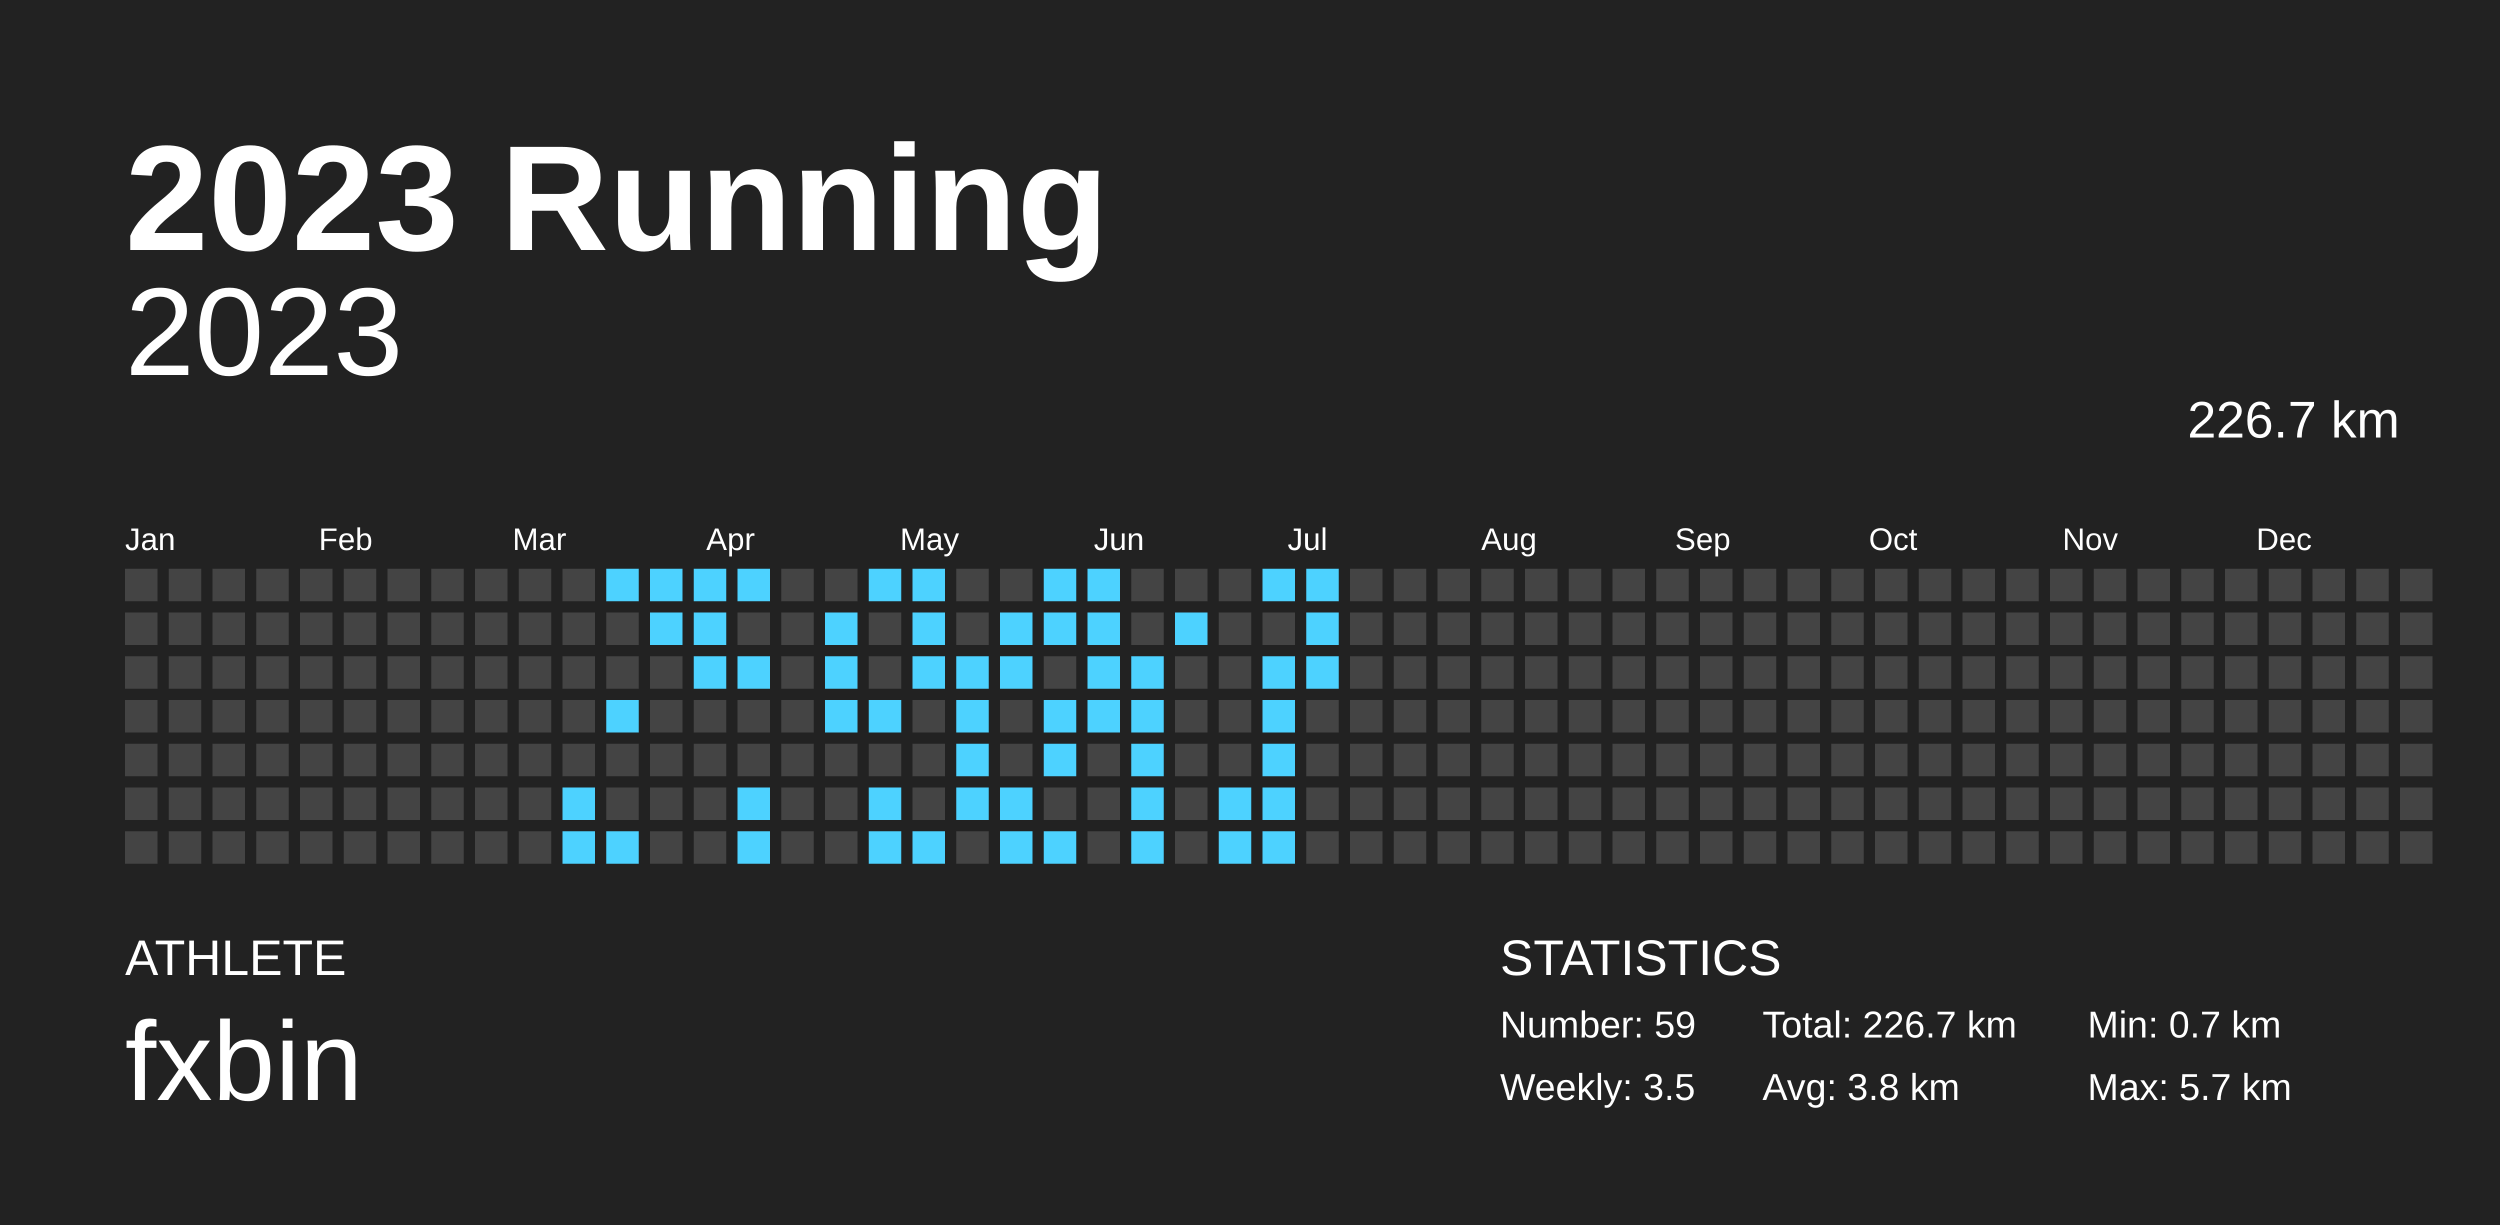
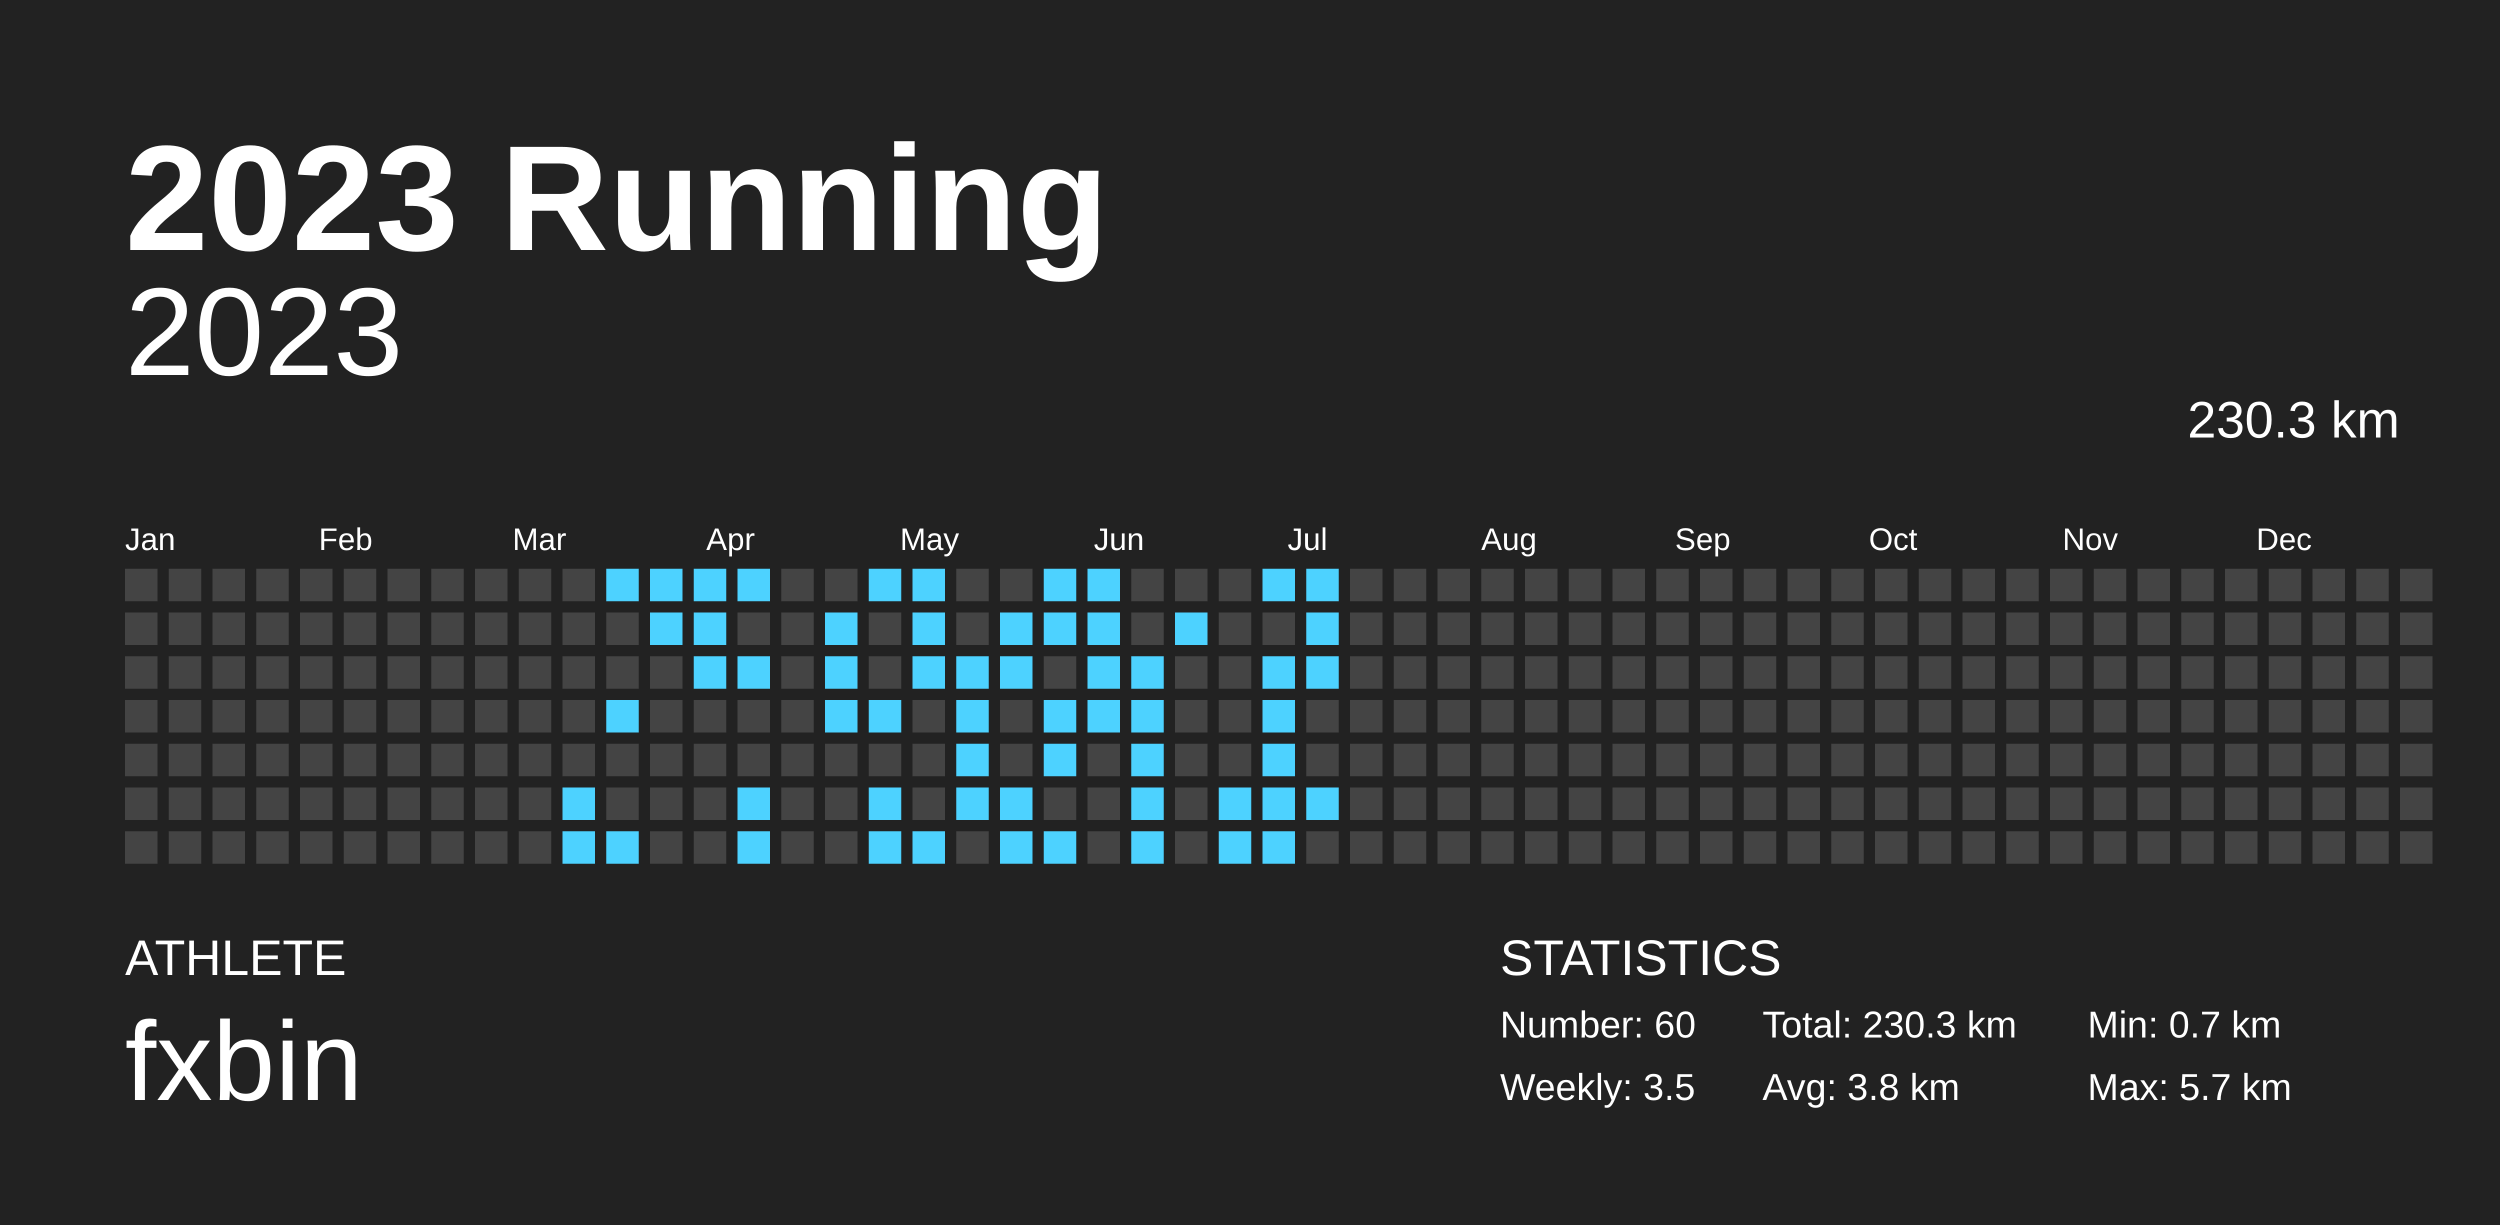
<svg xmlns="http://www.w3.org/2000/svg" baseProfile="full" height="98mm" version="1.1" viewBox="0,0,200,98" width="200mm">
  <defs />
  <rect fill="#222222" height="98" width="200" x="0" y="0" />
  <text fill="#FFFFFF" style="font-size:12px; font-family:Arial; font-weight:bold;" x="10" y="20">2023 Running</text>
  <text fill="#FFFFFF" style="font-size:4px; font-family:Arial" x="10" y="78">ATHLETE</text>
  <text fill="#FFFFFF" style="font-size:9px; font-family:Arial" x="10" y="88">fxbin</text>
  <text fill="#FFFFFF" style="font-size:4px; font-family:Arial" x="120" y="78">STATISTICS</text>
-   <text fill="#FFFFFF" style="font-size:3px; font-family:Arial" x="120" y="83">Number: 59</text>
+   <text fill="#FFFFFF" style="font-size:3px; font-family:Arial" x="120" y="83">Number: 60</text>
  <text fill="#FFFFFF" style="font-size:3px; font-family:Arial" x="120" y="88">Weekly: 3.5</text>
-   <text fill="#FFFFFF" style="font-size:3px; font-family:Arial" x="141" y="83">Total: 226.7 km</text>
+   <text fill="#FFFFFF" style="font-size:3px; font-family:Arial" x="141" y="83">Total: 230.3 km</text>
  <text fill="#FFFFFF" style="font-size:3px; font-family:Arial" x="141" y="88">Avg: 3.8 km</text>
  <text fill="#FFFFFF" style="font-size:3px; font-family:Arial" x="167" y="83">Min: 0.7 km</text>
  <text fill="#FFFFFF" style="font-size:3px; font-family:Arial" x="167" y="88">Max: 5.7 km</text>
  <text alignment-baseline="hanging" fill="#FFFFFF" style="font-size:10.0px; font-family:Arial;" x="10" y="30">2023</text>
-   <text alignment-baseline="hanging" fill="#FFFFFF" style="font-size:4.125px; font-family:Arial;" x="175" y="35">226.7 km</text>
+   <text alignment-baseline="hanging" fill="#FFFFFF" style="font-size:4.125px; font-family:Arial;" x="175" y="35">230.3 km</text>
  <text fill="#FFFFFF" style="font-size:2.5px; font-family:Arial" x="10.0" y="44">Jan</text>
  <text fill="#FFFFFF" style="font-size:2.5px; font-family:Arial" x="25.5" y="44">Feb</text>
  <text fill="#FFFFFF" style="font-size:2.5px; font-family:Arial" x="41.0" y="44">Mar</text>
  <text fill="#FFFFFF" style="font-size:2.5px; font-family:Arial" x="56.5" y="44">Apr</text>
  <text fill="#FFFFFF" style="font-size:2.5px; font-family:Arial" x="72.0" y="44">May</text>
  <text fill="#FFFFFF" style="font-size:2.5px; font-family:Arial" x="87.5" y="44">Jun</text>
  <text fill="#FFFFFF" style="font-size:2.5px; font-family:Arial" x="103.0" y="44">Jul</text>
  <text fill="#FFFFFF" style="font-size:2.5px; font-family:Arial" x="118.5" y="44">Aug</text>
  <text fill="#FFFFFF" style="font-size:2.5px; font-family:Arial" x="134.0" y="44">Sep</text>
  <text fill="#FFFFFF" style="font-size:2.5px; font-family:Arial" x="149.5" y="44">Oct</text>
  <text fill="#FFFFFF" style="font-size:2.5px; font-family:Arial" x="165.0" y="44">Nov</text>
  <text fill="#FFFFFF" style="font-size:2.5px; font-family:Arial" x="180.5" y="44">Dec</text>
  <rect fill="#444444" height="2.6" width="2.6" x="10.0" y="45.5" />
  <rect fill="#444444" height="2.6" width="2.6" x="10.0" y="49.0" />
  <rect fill="#444444" height="2.6" width="2.6" x="10.0" y="52.5" />
  <rect fill="#444444" height="2.6" width="2.6" x="10.0" y="56.0" />
  <rect fill="#444444" height="2.6" width="2.6" x="10.0" y="59.5" />
  <rect fill="#444444" height="2.6" width="2.6" x="10.0" y="63.0" />
  <rect fill="#444444" height="2.6" width="2.6" x="10.0" y="66.5" />
  <rect fill="#444444" height="2.6" width="2.6" x="13.5" y="45.5" />
  <rect fill="#444444" height="2.6" width="2.6" x="13.5" y="49.0" />
  <rect fill="#444444" height="2.6" width="2.6" x="13.5" y="52.5" />
  <rect fill="#444444" height="2.6" width="2.6" x="13.5" y="56.0" />
  <rect fill="#444444" height="2.6" width="2.6" x="13.5" y="59.5" />
  <rect fill="#444444" height="2.6" width="2.6" x="13.5" y="63.0" />
  <rect fill="#444444" height="2.6" width="2.6" x="13.5" y="66.5" />
  <rect fill="#444444" height="2.6" width="2.6" x="17.0" y="45.5" />
  <rect fill="#444444" height="2.6" width="2.6" x="17.0" y="49.0" />
  <rect fill="#444444" height="2.6" width="2.6" x="17.0" y="52.5" />
  <rect fill="#444444" height="2.6" width="2.6" x="17.0" y="56.0" />
  <rect fill="#444444" height="2.6" width="2.6" x="17.0" y="59.5" />
  <rect fill="#444444" height="2.6" width="2.6" x="17.0" y="63.0" />
  <rect fill="#444444" height="2.6" width="2.6" x="17.0" y="66.5" />
  <rect fill="#444444" height="2.6" width="2.6" x="20.5" y="45.5" />
  <rect fill="#444444" height="2.6" width="2.6" x="20.5" y="49.0" />
  <rect fill="#444444" height="2.6" width="2.6" x="20.5" y="52.5" />
  <rect fill="#444444" height="2.6" width="2.6" x="20.5" y="56.0" />
  <rect fill="#444444" height="2.6" width="2.6" x="20.5" y="59.5" />
  <rect fill="#444444" height="2.6" width="2.6" x="20.5" y="63.0" />
  <rect fill="#444444" height="2.6" width="2.6" x="20.5" y="66.5" />
  <rect fill="#444444" height="2.6" width="2.6" x="24.0" y="45.5" />
  <rect fill="#444444" height="2.6" width="2.6" x="24.0" y="49.0" />
  <rect fill="#444444" height="2.6" width="2.6" x="24.0" y="52.5" />
  <rect fill="#444444" height="2.6" width="2.6" x="24.0" y="56.0" />
  <rect fill="#444444" height="2.6" width="2.6" x="24.0" y="59.5" />
  <rect fill="#444444" height="2.6" width="2.6" x="24.0" y="63.0" />
  <rect fill="#444444" height="2.6" width="2.6" x="24.0" y="66.5" />
  <rect fill="#444444" height="2.6" width="2.6" x="27.5" y="45.5" />
  <rect fill="#444444" height="2.6" width="2.6" x="27.5" y="49.0" />
  <rect fill="#444444" height="2.6" width="2.6" x="27.5" y="52.5" />
  <rect fill="#444444" height="2.6" width="2.6" x="27.5" y="56.0" />
  <rect fill="#444444" height="2.6" width="2.6" x="27.5" y="59.5" />
  <rect fill="#444444" height="2.6" width="2.6" x="27.5" y="63.0" />
  <rect fill="#444444" height="2.6" width="2.6" x="27.5" y="66.5" />
  <rect fill="#444444" height="2.6" width="2.6" x="31.0" y="45.5" />
  <rect fill="#444444" height="2.6" width="2.6" x="31.0" y="49.0" />
  <rect fill="#444444" height="2.6" width="2.6" x="31.0" y="52.5" />
  <rect fill="#444444" height="2.6" width="2.6" x="31.0" y="56.0" />
  <rect fill="#444444" height="2.6" width="2.6" x="31.0" y="59.5" />
  <rect fill="#444444" height="2.6" width="2.6" x="31.0" y="63.0" />
  <rect fill="#444444" height="2.6" width="2.6" x="31.0" y="66.5" />
  <rect fill="#444444" height="2.6" width="2.6" x="34.5" y="45.5" />
  <rect fill="#444444" height="2.6" width="2.6" x="34.5" y="49.0" />
  <rect fill="#444444" height="2.6" width="2.6" x="34.5" y="52.5" />
  <rect fill="#444444" height="2.6" width="2.6" x="34.5" y="56.0" />
  <rect fill="#444444" height="2.6" width="2.6" x="34.5" y="59.5" />
  <rect fill="#444444" height="2.6" width="2.6" x="34.5" y="63.0" />
  <rect fill="#444444" height="2.6" width="2.6" x="34.5" y="66.5" />
  <rect fill="#444444" height="2.6" width="2.6" x="38.0" y="45.5" />
  <rect fill="#444444" height="2.6" width="2.6" x="38.0" y="49.0" />
  <rect fill="#444444" height="2.6" width="2.6" x="38.0" y="52.5" />
  <rect fill="#444444" height="2.6" width="2.6" x="38.0" y="56.0" />
  <rect fill="#444444" height="2.6" width="2.6" x="38.0" y="59.5" />
  <rect fill="#444444" height="2.6" width="2.6" x="38.0" y="63.0" />
  <rect fill="#444444" height="2.6" width="2.6" x="38.0" y="66.5" />
  <rect fill="#444444" height="2.6" width="2.6" x="41.5" y="45.5" />
  <rect fill="#444444" height="2.6" width="2.6" x="41.5" y="49.0" />
  <rect fill="#444444" height="2.6" width="2.6" x="41.5" y="52.5" />
  <rect fill="#444444" height="2.6" width="2.6" x="41.5" y="56.0" />
  <rect fill="#444444" height="2.6" width="2.6" x="41.5" y="59.5" />
  <rect fill="#444444" height="2.6" width="2.6" x="41.5" y="63.0" />
  <rect fill="#444444" height="2.6" width="2.6" x="41.5" y="66.5" />
  <rect fill="#444444" height="2.6" width="2.6" x="45.0" y="45.5" />
  <rect fill="#444444" height="2.6" width="2.6" x="45.0" y="49.0" />
  <rect fill="#444444" height="2.6" width="2.6" x="45.0" y="52.5" />
  <rect fill="#444444" height="2.6" width="2.6" x="45.0" y="56.0" />
  <rect fill="#444444" height="2.6" width="2.6" x="45.0" y="59.5" />
  <rect fill="#4dd2ff" height="2.6" width="2.6" x="45.0" y="63.0" />
  <rect fill="#4dd2ff" height="2.6" width="2.6" x="45.0" y="66.5" />
  <rect fill="#4dd2ff" height="2.6" width="2.6" x="48.5" y="45.5" />
  <rect fill="#444444" height="2.6" width="2.6" x="48.5" y="49.0" />
  <rect fill="#444444" height="2.6" width="2.6" x="48.5" y="52.5" />
  <rect fill="#4dd2ff" height="2.6" width="2.6" x="48.5" y="56.0" />
  <rect fill="#444444" height="2.6" width="2.6" x="48.5" y="59.5" />
  <rect fill="#444444" height="2.6" width="2.6" x="48.5" y="63.0" />
  <rect fill="#4dd2ff" height="2.6" width="2.6" x="48.5" y="66.5" />
  <rect fill="#4dd2ff" height="2.6" width="2.6" x="52.0" y="45.5" />
  <rect fill="#4dd2ff" height="2.6" width="2.6" x="52.0" y="49.0" />
  <rect fill="#444444" height="2.6" width="2.6" x="52.0" y="52.5" />
  <rect fill="#444444" height="2.6" width="2.6" x="52.0" y="56.0" />
  <rect fill="#444444" height="2.6" width="2.6" x="52.0" y="59.5" />
  <rect fill="#444444" height="2.6" width="2.6" x="52.0" y="63.0" />
  <rect fill="#444444" height="2.6" width="2.6" x="52.0" y="66.5" />
  <rect fill="#4dd2ff" height="2.6" width="2.6" x="55.5" y="45.5" />
  <rect fill="#4dd2ff" height="2.6" width="2.6" x="55.5" y="49.0" />
  <rect fill="#4dd2ff" height="2.6" width="2.6" x="55.5" y="52.5" />
  <rect fill="#444444" height="2.6" width="2.6" x="55.5" y="56.0" />
  <rect fill="#444444" height="2.6" width="2.6" x="55.5" y="59.5" />
  <rect fill="#444444" height="2.6" width="2.6" x="55.5" y="63.0" />
  <rect fill="#444444" height="2.6" width="2.6" x="55.5" y="66.5" />
  <rect fill="#4dd2ff" height="2.6" width="2.6" x="59.0" y="45.5" />
  <rect fill="#444444" height="2.6" width="2.6" x="59.0" y="49.0" />
  <rect fill="#4dd2ff" height="2.6" width="2.6" x="59.0" y="52.5" />
  <rect fill="#444444" height="2.6" width="2.6" x="59.0" y="56.0" />
  <rect fill="#444444" height="2.6" width="2.6" x="59.0" y="59.5" />
  <rect fill="#4dd2ff" height="2.6" width="2.6" x="59.0" y="63.0" />
  <rect fill="#4dd2ff" height="2.6" width="2.6" x="59.0" y="66.5" />
  <rect fill="#444444" height="2.6" width="2.6" x="62.5" y="45.5" />
  <rect fill="#444444" height="2.6" width="2.6" x="62.5" y="49.0" />
  <rect fill="#444444" height="2.6" width="2.6" x="62.5" y="52.5" />
  <rect fill="#444444" height="2.6" width="2.6" x="62.5" y="56.0" />
  <rect fill="#444444" height="2.6" width="2.6" x="62.5" y="59.5" />
  <rect fill="#444444" height="2.6" width="2.6" x="62.5" y="63.0" />
  <rect fill="#444444" height="2.6" width="2.6" x="62.5" y="66.5" />
  <rect fill="#444444" height="2.6" width="2.6" x="66.0" y="45.5" />
  <rect fill="#4dd2ff" height="2.6" width="2.6" x="66.0" y="49.0" />
  <rect fill="#4dd2ff" height="2.6" width="2.6" x="66.0" y="52.5" />
  <rect fill="#4dd2ff" height="2.6" width="2.6" x="66.0" y="56.0" />
  <rect fill="#444444" height="2.6" width="2.6" x="66.0" y="59.5" />
  <rect fill="#444444" height="2.6" width="2.6" x="66.0" y="63.0" />
  <rect fill="#444444" height="2.6" width="2.6" x="66.0" y="66.5" />
  <rect fill="#4dd2ff" height="2.6" width="2.6" x="69.5" y="45.5" />
  <rect fill="#444444" height="2.6" width="2.6" x="69.5" y="49.0" />
  <rect fill="#444444" height="2.6" width="2.6" x="69.5" y="52.5" />
  <rect fill="#4dd2ff" height="2.6" width="2.6" x="69.5" y="56.0" />
  <rect fill="#444444" height="2.6" width="2.6" x="69.5" y="59.5" />
  <rect fill="#4dd2ff" height="2.6" width="2.6" x="69.5" y="63.0" />
  <rect fill="#4dd2ff" height="2.6" width="2.6" x="69.5" y="66.5" />
  <rect fill="#4dd2ff" height="2.6" width="2.6" x="73.0" y="45.5" />
  <rect fill="#4dd2ff" height="2.6" width="2.6" x="73.0" y="49.0" />
  <rect fill="#4dd2ff" height="2.6" width="2.6" x="73.0" y="52.5" />
  <rect fill="#444444" height="2.6" width="2.6" x="73.0" y="56.0" />
  <rect fill="#444444" height="2.6" width="2.6" x="73.0" y="59.5" />
  <rect fill="#444444" height="2.6" width="2.6" x="73.0" y="63.0" />
  <rect fill="#4dd2ff" height="2.6" width="2.6" x="73.0" y="66.5" />
  <rect fill="#444444" height="2.6" width="2.6" x="76.5" y="45.5" />
  <rect fill="#444444" height="2.6" width="2.6" x="76.5" y="49.0" />
  <rect fill="#4dd2ff" height="2.6" width="2.6" x="76.5" y="52.5" />
  <rect fill="#4dd2ff" height="2.6" width="2.6" x="76.5" y="56.0" />
  <rect fill="#4dd2ff" height="2.6" width="2.6" x="76.5" y="59.5" />
  <rect fill="#4dd2ff" height="2.6" width="2.6" x="76.5" y="63.0" />
  <rect fill="#444444" height="2.6" width="2.6" x="76.5" y="66.5" />
  <rect fill="#444444" height="2.6" width="2.6" x="80.0" y="45.5" />
  <rect fill="#4dd2ff" height="2.6" width="2.6" x="80.0" y="49.0" />
  <rect fill="#4dd2ff" height="2.6" width="2.6" x="80.0" y="52.5" />
  <rect fill="#444444" height="2.6" width="2.6" x="80.0" y="56.0" />
  <rect fill="#444444" height="2.6" width="2.6" x="80.0" y="59.5" />
  <rect fill="#4dd2ff" height="2.6" width="2.6" x="80.0" y="63.0" />
  <rect fill="#4dd2ff" height="2.6" width="2.6" x="80.0" y="66.5" />
  <rect fill="#4dd2ff" height="2.6" width="2.6" x="83.5" y="45.5" />
  <rect fill="#4dd2ff" height="2.6" width="2.6" x="83.5" y="49.0" />
  <rect fill="#444444" height="2.6" width="2.6" x="83.5" y="52.5" />
  <rect fill="#4dd2ff" height="2.6" width="2.6" x="83.5" y="56.0" />
  <rect fill="#4dd2ff" height="2.6" width="2.6" x="83.5" y="59.5" />
  <rect fill="#444444" height="2.6" width="2.6" x="83.5" y="63.0" />
  <rect fill="#4dd2ff" height="2.6" width="2.6" x="83.5" y="66.5" />
  <rect fill="#4dd2ff" height="2.6" width="2.6" x="87.0" y="45.5" />
  <rect fill="#4dd2ff" height="2.6" width="2.6" x="87.0" y="49.0" />
  <rect fill="#4dd2ff" height="2.6" width="2.6" x="87.0" y="52.5" />
  <rect fill="#4dd2ff" height="2.6" width="2.6" x="87.0" y="56.0" />
  <rect fill="#444444" height="2.6" width="2.6" x="87.0" y="59.5" />
  <rect fill="#444444" height="2.6" width="2.6" x="87.0" y="63.0" />
  <rect fill="#444444" height="2.6" width="2.6" x="87.0" y="66.5" />
  <rect fill="#444444" height="2.6" width="2.6" x="90.5" y="45.5" />
  <rect fill="#444444" height="2.6" width="2.6" x="90.5" y="49.0" />
  <rect fill="#4dd2ff" height="2.6" width="2.6" x="90.5" y="52.5" />
  <rect fill="#4dd2ff" height="2.6" width="2.6" x="90.5" y="56.0" />
  <rect fill="#4dd2ff" height="2.6" width="2.6" x="90.5" y="59.5" />
  <rect fill="#4dd2ff" height="2.6" width="2.6" x="90.5" y="63.0" />
  <rect fill="#4dd2ff" height="2.6" width="2.6" x="90.5" y="66.5" />
  <rect fill="#444444" height="2.6" width="2.6" x="94.0" y="45.5" />
  <rect fill="#4dd2ff" height="2.6" width="2.6" x="94.0" y="49.0" />
  <rect fill="#444444" height="2.6" width="2.6" x="94.0" y="52.5" />
  <rect fill="#444444" height="2.6" width="2.6" x="94.0" y="56.0" />
  <rect fill="#444444" height="2.6" width="2.6" x="94.0" y="59.5" />
  <rect fill="#444444" height="2.6" width="2.6" x="94.0" y="63.0" />
  <rect fill="#444444" height="2.6" width="2.6" x="94.0" y="66.5" />
  <rect fill="#444444" height="2.6" width="2.6" x="97.5" y="45.5" />
  <rect fill="#444444" height="2.6" width="2.6" x="97.5" y="49.0" />
  <rect fill="#444444" height="2.6" width="2.6" x="97.5" y="52.5" />
  <rect fill="#444444" height="2.6" width="2.6" x="97.5" y="56.0" />
  <rect fill="#444444" height="2.6" width="2.6" x="97.5" y="59.5" />
  <rect fill="#4dd2ff" height="2.6" width="2.6" x="97.5" y="63.0" />
  <rect fill="#4dd2ff" height="2.6" width="2.6" x="97.5" y="66.5" />
  <rect fill="#4dd2ff" height="2.6" width="2.6" x="101.0" y="45.5" />
  <rect fill="#444444" height="2.6" width="2.6" x="101.0" y="49.0" />
  <rect fill="#4dd2ff" height="2.6" width="2.6" x="101.0" y="52.5" />
  <rect fill="#4dd2ff" height="2.6" width="2.6" x="101.0" y="56.0" />
  <rect fill="#4dd2ff" height="2.6" width="2.6" x="101.0" y="59.5" />
  <rect fill="#4dd2ff" height="2.6" width="2.6" x="101.0" y="63.0" />
  <rect fill="#4dd2ff" height="2.6" width="2.6" x="101.0" y="66.5" />
  <rect fill="#4dd2ff" height="2.6" width="2.6" x="104.5" y="45.5" />
  <rect fill="#4dd2ff" height="2.6" width="2.6" x="104.5" y="49.0" />
  <rect fill="#4dd2ff" height="2.6" width="2.6" x="104.5" y="52.5" />
  <rect fill="#444444" height="2.6" width="2.6" x="104.5" y="56.0" />
  <rect fill="#444444" height="2.6" width="2.6" x="104.5" y="59.5" />
-   <rect fill="#444444" height="2.6" width="2.6" x="104.5" y="63.0" />
+   <rect fill="#4dd2ff" height="2.6" width="2.6" x="104.5" y="63.0" />
  <rect fill="#444444" height="2.6" width="2.6" x="104.5" y="66.5" />
  <rect fill="#444444" height="2.6" width="2.6" x="108.0" y="45.5" />
  <rect fill="#444444" height="2.6" width="2.6" x="108.0" y="49.0" />
  <rect fill="#444444" height="2.6" width="2.6" x="108.0" y="52.5" />
  <rect fill="#444444" height="2.6" width="2.6" x="108.0" y="56.0" />
  <rect fill="#444444" height="2.6" width="2.6" x="108.0" y="59.5" />
  <rect fill="#444444" height="2.6" width="2.6" x="108.0" y="63.0" />
  <rect fill="#444444" height="2.6" width="2.6" x="108.0" y="66.5" />
  <rect fill="#444444" height="2.6" width="2.6" x="111.5" y="45.5" />
  <rect fill="#444444" height="2.6" width="2.6" x="111.5" y="49.0" />
  <rect fill="#444444" height="2.6" width="2.6" x="111.5" y="52.5" />
  <rect fill="#444444" height="2.6" width="2.6" x="111.5" y="56.0" />
  <rect fill="#444444" height="2.6" width="2.6" x="111.5" y="59.5" />
  <rect fill="#444444" height="2.6" width="2.6" x="111.5" y="63.0" />
  <rect fill="#444444" height="2.6" width="2.6" x="111.5" y="66.5" />
  <rect fill="#444444" height="2.6" width="2.6" x="115.0" y="45.5" />
  <rect fill="#444444" height="2.6" width="2.6" x="115.0" y="49.0" />
  <rect fill="#444444" height="2.6" width="2.6" x="115.0" y="52.5" />
  <rect fill="#444444" height="2.6" width="2.6" x="115.0" y="56.0" />
  <rect fill="#444444" height="2.6" width="2.6" x="115.0" y="59.5" />
  <rect fill="#444444" height="2.6" width="2.6" x="115.0" y="63.0" />
  <rect fill="#444444" height="2.6" width="2.6" x="115.0" y="66.5" />
  <rect fill="#444444" height="2.6" width="2.6" x="118.5" y="45.5" />
  <rect fill="#444444" height="2.6" width="2.6" x="118.5" y="49.0" />
  <rect fill="#444444" height="2.6" width="2.6" x="118.5" y="52.5" />
  <rect fill="#444444" height="2.6" width="2.6" x="118.5" y="56.0" />
  <rect fill="#444444" height="2.6" width="2.6" x="118.5" y="59.5" />
  <rect fill="#444444" height="2.6" width="2.6" x="118.5" y="63.0" />
  <rect fill="#444444" height="2.6" width="2.6" x="118.5" y="66.5" />
  <rect fill="#444444" height="2.6" width="2.6" x="122.0" y="45.5" />
  <rect fill="#444444" height="2.6" width="2.6" x="122.0" y="49.0" />
  <rect fill="#444444" height="2.6" width="2.6" x="122.0" y="52.5" />
  <rect fill="#444444" height="2.6" width="2.6" x="122.0" y="56.0" />
  <rect fill="#444444" height="2.6" width="2.6" x="122.0" y="59.5" />
  <rect fill="#444444" height="2.6" width="2.6" x="122.0" y="63.0" />
  <rect fill="#444444" height="2.6" width="2.6" x="122.0" y="66.5" />
  <rect fill="#444444" height="2.6" width="2.6" x="125.5" y="45.5" />
  <rect fill="#444444" height="2.6" width="2.6" x="125.5" y="49.0" />
  <rect fill="#444444" height="2.6" width="2.6" x="125.5" y="52.5" />
  <rect fill="#444444" height="2.6" width="2.6" x="125.5" y="56.0" />
  <rect fill="#444444" height="2.6" width="2.6" x="125.5" y="59.5" />
  <rect fill="#444444" height="2.6" width="2.6" x="125.5" y="63.0" />
  <rect fill="#444444" height="2.6" width="2.6" x="125.5" y="66.5" />
  <rect fill="#444444" height="2.6" width="2.6" x="129.0" y="45.5" />
  <rect fill="#444444" height="2.6" width="2.6" x="129.0" y="49.0" />
  <rect fill="#444444" height="2.6" width="2.6" x="129.0" y="52.5" />
  <rect fill="#444444" height="2.6" width="2.6" x="129.0" y="56.0" />
  <rect fill="#444444" height="2.6" width="2.6" x="129.0" y="59.5" />
  <rect fill="#444444" height="2.6" width="2.6" x="129.0" y="63.0" />
  <rect fill="#444444" height="2.6" width="2.6" x="129.0" y="66.5" />
  <rect fill="#444444" height="2.6" width="2.6" x="132.5" y="45.5" />
  <rect fill="#444444" height="2.6" width="2.6" x="132.5" y="49.0" />
  <rect fill="#444444" height="2.6" width="2.6" x="132.5" y="52.5" />
  <rect fill="#444444" height="2.6" width="2.6" x="132.5" y="56.0" />
  <rect fill="#444444" height="2.6" width="2.6" x="132.5" y="59.5" />
  <rect fill="#444444" height="2.6" width="2.6" x="132.5" y="63.0" />
  <rect fill="#444444" height="2.6" width="2.6" x="132.5" y="66.5" />
  <rect fill="#444444" height="2.6" width="2.6" x="136.0" y="45.5" />
  <rect fill="#444444" height="2.6" width="2.6" x="136.0" y="49.0" />
  <rect fill="#444444" height="2.6" width="2.6" x="136.0" y="52.5" />
  <rect fill="#444444" height="2.6" width="2.6" x="136.0" y="56.0" />
  <rect fill="#444444" height="2.6" width="2.6" x="136.0" y="59.5" />
  <rect fill="#444444" height="2.6" width="2.6" x="136.0" y="63.0" />
  <rect fill="#444444" height="2.6" width="2.6" x="136.0" y="66.5" />
  <rect fill="#444444" height="2.6" width="2.6" x="139.5" y="45.5" />
  <rect fill="#444444" height="2.6" width="2.6" x="139.5" y="49.0" />
  <rect fill="#444444" height="2.6" width="2.6" x="139.5" y="52.5" />
  <rect fill="#444444" height="2.6" width="2.6" x="139.5" y="56.0" />
  <rect fill="#444444" height="2.6" width="2.6" x="139.5" y="59.5" />
  <rect fill="#444444" height="2.6" width="2.6" x="139.5" y="63.0" />
  <rect fill="#444444" height="2.6" width="2.6" x="139.5" y="66.5" />
  <rect fill="#444444" height="2.6" width="2.6" x="143.0" y="45.5" />
  <rect fill="#444444" height="2.6" width="2.6" x="143.0" y="49.0" />
  <rect fill="#444444" height="2.6" width="2.6" x="143.0" y="52.5" />
  <rect fill="#444444" height="2.6" width="2.6" x="143.0" y="56.0" />
  <rect fill="#444444" height="2.6" width="2.6" x="143.0" y="59.5" />
  <rect fill="#444444" height="2.6" width="2.6" x="143.0" y="63.0" />
  <rect fill="#444444" height="2.6" width="2.6" x="143.0" y="66.5" />
  <rect fill="#444444" height="2.6" width="2.6" x="146.5" y="45.5" />
  <rect fill="#444444" height="2.6" width="2.6" x="146.5" y="49.0" />
  <rect fill="#444444" height="2.6" width="2.6" x="146.5" y="52.5" />
  <rect fill="#444444" height="2.6" width="2.6" x="146.5" y="56.0" />
  <rect fill="#444444" height="2.6" width="2.6" x="146.5" y="59.5" />
  <rect fill="#444444" height="2.6" width="2.6" x="146.5" y="63.0" />
  <rect fill="#444444" height="2.6" width="2.6" x="146.5" y="66.5" />
  <rect fill="#444444" height="2.6" width="2.6" x="150.0" y="45.5" />
  <rect fill="#444444" height="2.6" width="2.6" x="150.0" y="49.0" />
  <rect fill="#444444" height="2.6" width="2.6" x="150.0" y="52.5" />
  <rect fill="#444444" height="2.6" width="2.6" x="150.0" y="56.0" />
  <rect fill="#444444" height="2.6" width="2.6" x="150.0" y="59.5" />
  <rect fill="#444444" height="2.6" width="2.6" x="150.0" y="63.0" />
  <rect fill="#444444" height="2.6" width="2.6" x="150.0" y="66.5" />
  <rect fill="#444444" height="2.6" width="2.6" x="153.5" y="45.5" />
  <rect fill="#444444" height="2.6" width="2.6" x="153.5" y="49.0" />
  <rect fill="#444444" height="2.6" width="2.6" x="153.5" y="52.5" />
  <rect fill="#444444" height="2.6" width="2.6" x="153.5" y="56.0" />
  <rect fill="#444444" height="2.6" width="2.6" x="153.5" y="59.5" />
  <rect fill="#444444" height="2.6" width="2.6" x="153.5" y="63.0" />
  <rect fill="#444444" height="2.6" width="2.6" x="153.5" y="66.5" />
  <rect fill="#444444" height="2.6" width="2.6" x="157.0" y="45.5" />
  <rect fill="#444444" height="2.6" width="2.6" x="157.0" y="49.0" />
  <rect fill="#444444" height="2.6" width="2.6" x="157.0" y="52.5" />
  <rect fill="#444444" height="2.6" width="2.6" x="157.0" y="56.0" />
  <rect fill="#444444" height="2.6" width="2.6" x="157.0" y="59.5" />
  <rect fill="#444444" height="2.6" width="2.6" x="157.0" y="63.0" />
  <rect fill="#444444" height="2.6" width="2.6" x="157.0" y="66.5" />
  <rect fill="#444444" height="2.6" width="2.6" x="160.5" y="45.5" />
  <rect fill="#444444" height="2.6" width="2.6" x="160.5" y="49.0" />
  <rect fill="#444444" height="2.6" width="2.6" x="160.5" y="52.5" />
  <rect fill="#444444" height="2.6" width="2.6" x="160.5" y="56.0" />
  <rect fill="#444444" height="2.6" width="2.6" x="160.5" y="59.5" />
  <rect fill="#444444" height="2.6" width="2.6" x="160.5" y="63.0" />
  <rect fill="#444444" height="2.6" width="2.6" x="160.5" y="66.5" />
  <rect fill="#444444" height="2.6" width="2.6" x="164.0" y="45.5" />
  <rect fill="#444444" height="2.6" width="2.6" x="164.0" y="49.0" />
  <rect fill="#444444" height="2.6" width="2.6" x="164.0" y="52.5" />
  <rect fill="#444444" height="2.6" width="2.6" x="164.0" y="56.0" />
  <rect fill="#444444" height="2.6" width="2.6" x="164.0" y="59.5" />
  <rect fill="#444444" height="2.6" width="2.6" x="164.0" y="63.0" />
  <rect fill="#444444" height="2.6" width="2.6" x="164.0" y="66.5" />
  <rect fill="#444444" height="2.6" width="2.6" x="167.5" y="45.5" />
  <rect fill="#444444" height="2.6" width="2.6" x="167.5" y="49.0" />
  <rect fill="#444444" height="2.6" width="2.6" x="167.5" y="52.5" />
  <rect fill="#444444" height="2.6" width="2.6" x="167.5" y="56.0" />
  <rect fill="#444444" height="2.6" width="2.6" x="167.5" y="59.5" />
  <rect fill="#444444" height="2.6" width="2.6" x="167.5" y="63.0" />
  <rect fill="#444444" height="2.6" width="2.6" x="167.5" y="66.5" />
  <rect fill="#444444" height="2.6" width="2.6" x="171.0" y="45.5" />
  <rect fill="#444444" height="2.6" width="2.6" x="171.0" y="49.0" />
  <rect fill="#444444" height="2.6" width="2.6" x="171.0" y="52.5" />
  <rect fill="#444444" height="2.6" width="2.6" x="171.0" y="56.0" />
  <rect fill="#444444" height="2.6" width="2.6" x="171.0" y="59.5" />
  <rect fill="#444444" height="2.6" width="2.6" x="171.0" y="63.0" />
  <rect fill="#444444" height="2.6" width="2.6" x="171.0" y="66.5" />
  <rect fill="#444444" height="2.6" width="2.6" x="174.5" y="45.5" />
  <rect fill="#444444" height="2.6" width="2.6" x="174.5" y="49.0" />
  <rect fill="#444444" height="2.6" width="2.6" x="174.5" y="52.5" />
  <rect fill="#444444" height="2.6" width="2.6" x="174.5" y="56.0" />
  <rect fill="#444444" height="2.6" width="2.6" x="174.5" y="59.5" />
  <rect fill="#444444" height="2.6" width="2.6" x="174.5" y="63.0" />
  <rect fill="#444444" height="2.6" width="2.6" x="174.5" y="66.5" />
  <rect fill="#444444" height="2.6" width="2.6" x="178.0" y="45.5" />
  <rect fill="#444444" height="2.6" width="2.6" x="178.0" y="49.0" />
  <rect fill="#444444" height="2.6" width="2.6" x="178.0" y="52.5" />
  <rect fill="#444444" height="2.6" width="2.6" x="178.0" y="56.0" />
  <rect fill="#444444" height="2.6" width="2.6" x="178.0" y="59.5" />
  <rect fill="#444444" height="2.6" width="2.6" x="178.0" y="63.0" />
  <rect fill="#444444" height="2.6" width="2.6" x="178.0" y="66.5" />
  <rect fill="#444444" height="2.6" width="2.6" x="181.5" y="45.5" />
  <rect fill="#444444" height="2.6" width="2.6" x="181.5" y="49.0" />
  <rect fill="#444444" height="2.6" width="2.6" x="181.5" y="52.5" />
  <rect fill="#444444" height="2.6" width="2.6" x="181.5" y="56.0" />
  <rect fill="#444444" height="2.6" width="2.6" x="181.5" y="59.5" />
  <rect fill="#444444" height="2.6" width="2.6" x="181.5" y="63.0" />
  <rect fill="#444444" height="2.6" width="2.6" x="181.5" y="66.5" />
  <rect fill="#444444" height="2.6" width="2.6" x="185.0" y="45.5" />
  <rect fill="#444444" height="2.6" width="2.6" x="185.0" y="49.0" />
  <rect fill="#444444" height="2.6" width="2.6" x="185.0" y="52.5" />
  <rect fill="#444444" height="2.6" width="2.6" x="185.0" y="56.0" />
  <rect fill="#444444" height="2.6" width="2.6" x="185.0" y="59.5" />
  <rect fill="#444444" height="2.6" width="2.6" x="185.0" y="63.0" />
  <rect fill="#444444" height="2.6" width="2.6" x="185.0" y="66.5" />
  <rect fill="#444444" height="2.6" width="2.6" x="188.5" y="45.5" />
  <rect fill="#444444" height="2.6" width="2.6" x="188.5" y="49.0" />
  <rect fill="#444444" height="2.6" width="2.6" x="188.5" y="52.5" />
  <rect fill="#444444" height="2.6" width="2.6" x="188.5" y="56.0" />
  <rect fill="#444444" height="2.6" width="2.6" x="188.5" y="59.5" />
  <rect fill="#444444" height="2.6" width="2.6" x="188.5" y="63.0" />
  <rect fill="#444444" height="2.6" width="2.6" x="188.5" y="66.5" />
  <rect fill="#444444" height="2.6" width="2.6" x="192.0" y="45.5" />
  <rect fill="#444444" height="2.6" width="2.6" x="192.0" y="49.0" />
  <rect fill="#444444" height="2.6" width="2.6" x="192.0" y="52.5" />
  <rect fill="#444444" height="2.6" width="2.6" x="192.0" y="56.0" />
  <rect fill="#444444" height="2.6" width="2.6" x="192.0" y="59.5" />
  <rect fill="#444444" height="2.6" width="2.6" x="192.0" y="63.0" />
  <rect fill="#444444" height="2.6" width="2.6" x="192.0" y="66.5" />
</svg>
